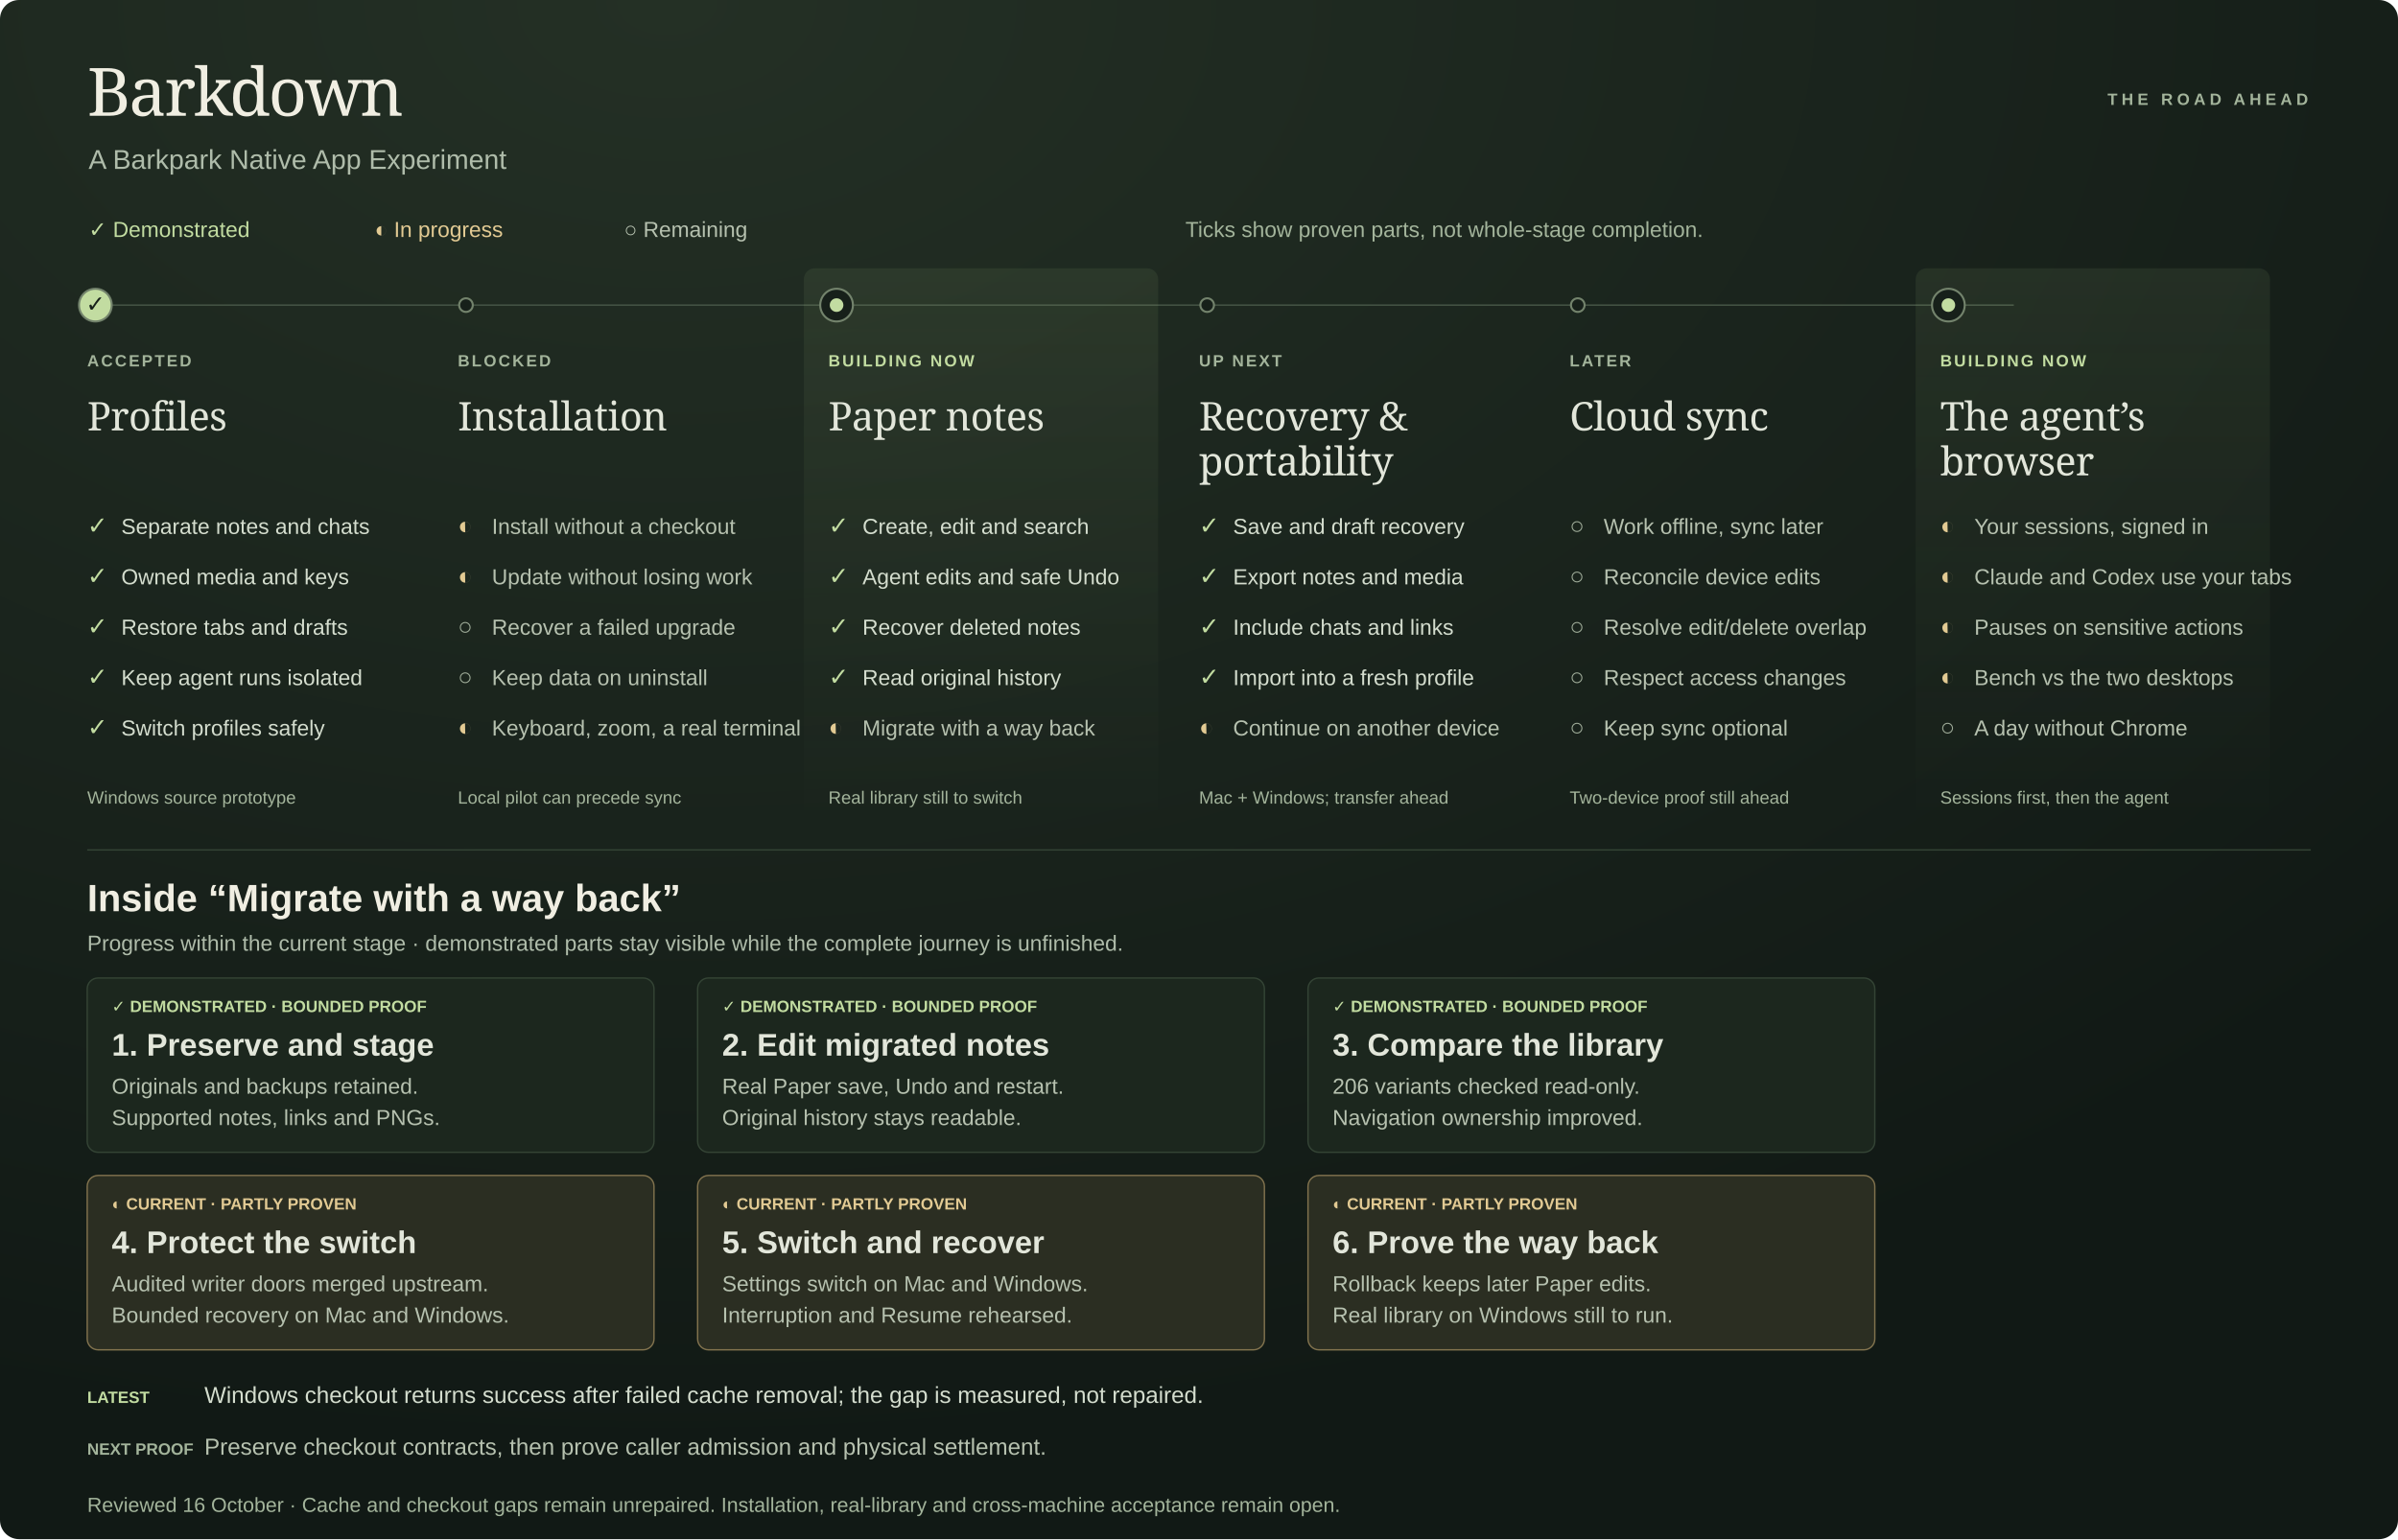
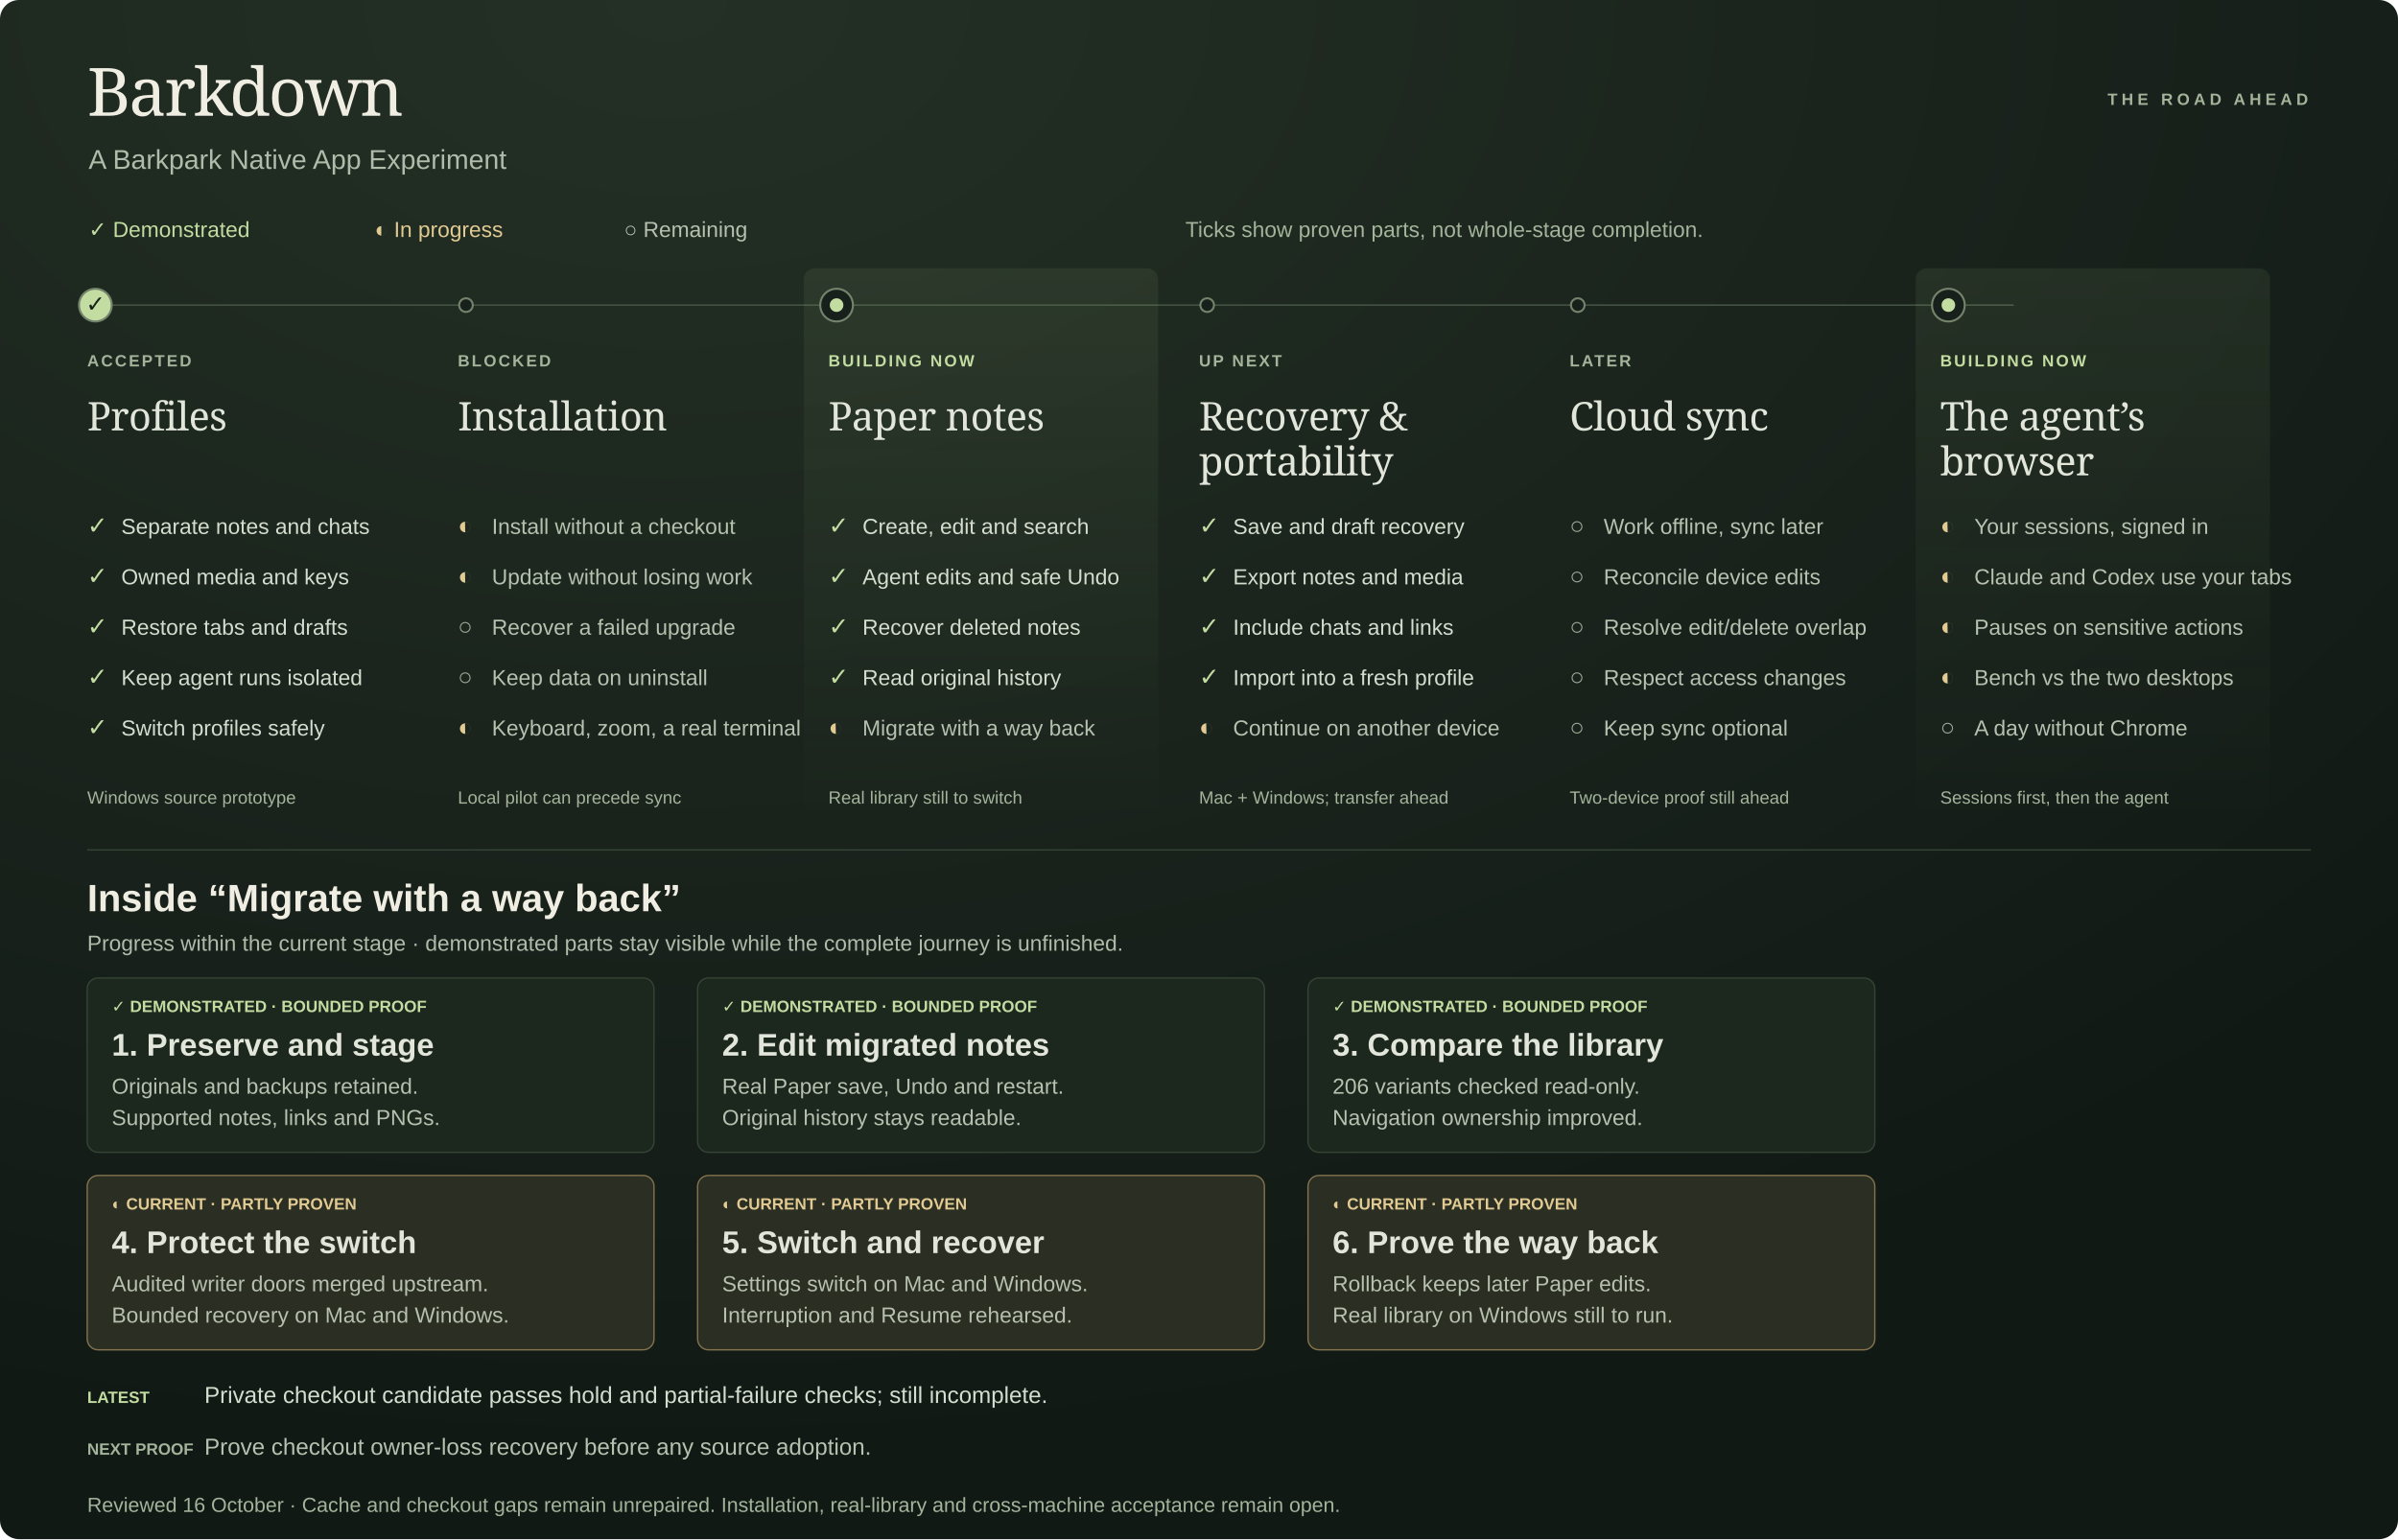
<svg xmlns="http://www.w3.org/2000/svg" width="1760" height="1130" viewBox="0 0 1760 1130" role="img" aria-labelledby="title desc">
  <defs>
    <radialGradient id="background" cx="28%" cy="0%" r="95%">
      <stop stop-color="#243025" />
      <stop offset="1" stop-color="#111915" />
    </radialGradient>
    <linearGradient id="focus" x2="0" y2="1">
      <stop stop-color="#a9c787" stop-opacity=".09" />
      <stop offset="1" stop-color="#a9c787" stop-opacity="0" />
    </linearGradient>
  </defs>
  <g font-family="Segoe UI, Arial, sans-serif">
    <rect width="1760" height="1130" rx="14" fill="url(#background)" />
    <text x="64" y="85" font-family="Georgia, serif" font-size="49" letter-spacing="-1.5" fill="#f0eee2">Barkdown</text>
    <text x="65" y="124" font-size="20" fill="#afbcaa" font-weight="400">A Barkpark Native App Experiment</text>
    <text x="1694" y="77" text-anchor="end" font-size="12" font-weight="600" letter-spacing="3" fill="#a3b49b">THE ROAD AHEAD</text>
    <text x="65" y="174" font-size="16" fill="#c2dca1" font-weight="400">✓  Demonstrated</text>
    <text x="275" y="174" font-size="16" fill="#e2ca93" font-weight="400">◐  In progress</text>
    <text x="458" y="174" font-size="16" fill="#b6c1af" font-weight="400">○  Remaining</text>
    <text x="870" y="174" font-size="16" fill="#a3b49b" font-weight="400">Ticks show proven parts, not whole-stage completion.</text>
    <path d="M70 224H1478" stroke="#475747" stroke-width="1" />
    <g data-phase="P1">
      <circle cx="70" cy="224" r="12" fill="#c2dca1" stroke="#73836c" stroke-width="1.5" />
      <text x="63" y="229" font-size="17" fill="#17201a" font-weight="600">✓</text>
      <text x="64" y="269" font-size="12" letter-spacing="1.5" font-weight="600" fill="#a3b49b">ACCEPTED</text>
      <text x="64" y="316" dy="0" font-family="Georgia, serif" font-size="29" letter-spacing="-.4" fill="#e2e6da">Profiles</text>
      <text x="64" y="392" font-size="18" fill="#c2dca1" font-weight="600">✓</text>
      <text x="89" y="392" font-size="16" fill="#d4ddce" font-weight="400">Separate notes and chats</text>
      <text x="64" y="429" font-size="18" fill="#c2dca1" font-weight="600">✓</text>
      <text x="89" y="429" font-size="16" fill="#d4ddce" font-weight="400">Owned media and keys</text>
      <text x="64" y="466" font-size="18" fill="#c2dca1" font-weight="600">✓</text>
      <text x="89" y="466" font-size="16" fill="#d4ddce" font-weight="400">Restore tabs and drafts</text>
      <text x="64" y="503" font-size="18" fill="#c2dca1" font-weight="600">✓</text>
      <text x="89" y="503" font-size="16" fill="#d4ddce" font-weight="400">Keep agent runs isolated</text>
      <text x="64" y="540" font-size="18" fill="#c2dca1" font-weight="600">✓</text>
      <text x="89" y="540" font-size="16" fill="#d4ddce" font-weight="400">Switch profiles safely</text>
      <text x="64" y="590" font-size="13" fill="#a3b49b" font-weight="400">Windows source prototype</text>
    </g>
    <g data-phase="P5">
      <circle cx="342" cy="224" r="5" fill="#17201a" stroke="#73836c" stroke-width="1.5" />
      <text x="336" y="269" font-size="12" letter-spacing="1.5" font-weight="600" fill="#a3b49b">BLOCKED</text>
      <text x="336" y="316" dy="0" font-family="Georgia, serif" font-size="29" letter-spacing="-.4" fill="#e2e6da">Installation</text>
      <text x="336" y="392" font-size="18" fill="#e2ca93" font-weight="600">◐</text>
      <text x="361" y="392" font-size="16" fill="#b6c1af" font-weight="400">Install without a checkout</text>
      <text x="336" y="429" font-size="18" fill="#e2ca93" font-weight="600">◐</text>
      <text x="361" y="429" font-size="16" fill="#b6c1af" font-weight="400">Update without losing work</text>
      <text x="336" y="466" font-size="18" fill="#9fac99" font-weight="600">○</text>
      <text x="361" y="466" font-size="16" fill="#b6c1af" font-weight="400">Recover a failed upgrade</text>
      <text x="336" y="503" font-size="18" fill="#9fac99" font-weight="600">○</text>
      <text x="361" y="503" font-size="16" fill="#b6c1af" font-weight="400">Keep data on uninstall</text>
      <text x="336" y="540" font-size="18" fill="#e2ca93" font-weight="600">◐</text>
      <text x="361" y="540" font-size="16" fill="#b6c1af" font-weight="400">Keyboard, zoom, a real terminal</text>
      <text x="336" y="590" font-size="13" fill="#a3b49b" font-weight="400">Local pilot can precede sync</text>
    </g>
    <g data-phase="P2">
      <rect x="590" y="197" width="260" height="410" rx="8" fill="url(#focus)" />
      <circle cx="614" cy="224" r="12" fill="#17201a" stroke="#73836c" stroke-width="1.5" />
      <circle cx="614" cy="224" r="5" fill="#c2dca1" />
      <text x="608" y="269" font-size="12" letter-spacing="1.5" font-weight="600" fill="#c2dca1">BUILDING NOW</text>
      <text x="608" y="316" dy="0" font-family="Georgia, serif" font-size="29" letter-spacing="-.4" fill="#e2e6da">Paper notes</text>
      <text x="608" y="392" font-size="18" fill="#c2dca1" font-weight="600">✓</text>
      <text x="633" y="392" font-size="16" fill="#d4ddce" font-weight="400">Create, edit and search</text>
      <text x="608" y="429" font-size="18" fill="#c2dca1" font-weight="600">✓</text>
      <text x="633" y="429" font-size="16" fill="#d4ddce" font-weight="400">Agent edits and safe Undo</text>
      <text x="608" y="466" font-size="18" fill="#c2dca1" font-weight="600">✓</text>
      <text x="633" y="466" font-size="16" fill="#d4ddce" font-weight="400">Recover deleted notes</text>
      <text x="608" y="503" font-size="18" fill="#c2dca1" font-weight="600">✓</text>
      <text x="633" y="503" font-size="16" fill="#d4ddce" font-weight="400">Read original history</text>
      <text x="608" y="540" font-size="18" fill="#e2ca93" font-weight="600">◐</text>
      <text x="633" y="540" font-size="16" fill="#b6c1af" font-weight="400">Migrate with a way back</text>
      <text x="608" y="590" font-size="13" fill="#a3b49b" font-weight="400">Real library still to switch</text>
    </g>
    <g data-phase="P3">
      <circle cx="886" cy="224" r="5" fill="#17201a" stroke="#73836c" stroke-width="1.5" />
      <text x="880" y="269" font-size="12" letter-spacing="1.5" font-weight="600" fill="#a3b49b">UP NEXT</text>
      <text x="880" y="316" dy="0" font-family="Georgia, serif" font-size="29" letter-spacing="-.4" fill="#e2e6da">Recovery &amp;</text>
      <text x="880" y="316" dy="33" font-family="Georgia, serif" font-size="29" letter-spacing="-.4" fill="#e2e6da">portability</text>
      <text x="880" y="392" font-size="18" fill="#c2dca1" font-weight="600">✓</text>
      <text x="905" y="392" font-size="16" fill="#d4ddce" font-weight="400">Save and draft recovery</text>
      <text x="880" y="429" font-size="18" fill="#c2dca1" font-weight="600">✓</text>
      <text x="905" y="429" font-size="16" fill="#d4ddce" font-weight="400">Export notes and media</text>
      <text x="880" y="466" font-size="18" fill="#c2dca1" font-weight="600">✓</text>
      <text x="905" y="466" font-size="16" fill="#d4ddce" font-weight="400">Include chats and links</text>
      <text x="880" y="503" font-size="18" fill="#c2dca1" font-weight="600">✓</text>
      <text x="905" y="503" font-size="16" fill="#d4ddce" font-weight="400">Import into a fresh profile</text>
      <text x="880" y="540" font-size="18" fill="#e2ca93" font-weight="600">◐</text>
      <text x="905" y="540" font-size="16" fill="#b6c1af" font-weight="400">Continue on another device</text>
      <text x="880" y="590" font-size="13" fill="#a3b49b" font-weight="400">Mac + Windows; transfer ahead</text>
    </g>
    <g data-phase="P4">
      <circle cx="1158" cy="224" r="5" fill="#17201a" stroke="#73836c" stroke-width="1.5" />
      <text x="1152" y="269" font-size="12" letter-spacing="1.5" font-weight="600" fill="#a3b49b">LATER</text>
      <text x="1152" y="316" dy="0" font-family="Georgia, serif" font-size="29" letter-spacing="-.4" fill="#e2e6da">Cloud sync</text>
      <text x="1152" y="392" font-size="18" fill="#9fac99" font-weight="600">○</text>
      <text x="1177" y="392" font-size="16" fill="#b6c1af" font-weight="400">Work offline, sync later</text>
      <text x="1152" y="429" font-size="18" fill="#9fac99" font-weight="600">○</text>
      <text x="1177" y="429" font-size="16" fill="#b6c1af" font-weight="400">Reconcile device edits</text>
      <text x="1152" y="466" font-size="18" fill="#9fac99" font-weight="600">○</text>
      <text x="1177" y="466" font-size="16" fill="#b6c1af" font-weight="400">Resolve edit/delete overlap</text>
      <text x="1152" y="503" font-size="18" fill="#9fac99" font-weight="600">○</text>
      <text x="1177" y="503" font-size="16" fill="#b6c1af" font-weight="400">Respect access changes</text>
      <text x="1152" y="540" font-size="18" fill="#9fac99" font-weight="600">○</text>
      <text x="1177" y="540" font-size="16" fill="#b6c1af" font-weight="400">Keep sync optional</text>
      <text x="1152" y="590" font-size="13" fill="#a3b49b" font-weight="400">Two-device proof still ahead</text>
    </g>
    <g data-phase="P6">
      <rect x="1406" y="197" width="260" height="410" rx="8" fill="url(#focus)" />
      <circle cx="1430" cy="224" r="12" fill="#17201a" stroke="#73836c" stroke-width="1.5" />
      <circle cx="1430" cy="224" r="5" fill="#c2dca1" />
      <text x="1424" y="269" font-size="12" letter-spacing="1.5" font-weight="600" fill="#c2dca1">BUILDING NOW</text>
      <text x="1424" y="316" dy="0" font-family="Georgia, serif" font-size="29" letter-spacing="-.4" fill="#e2e6da">The agent’s</text>
      <text x="1424" y="316" dy="33" font-family="Georgia, serif" font-size="29" letter-spacing="-.4" fill="#e2e6da">browser</text>
      <text x="1424" y="392" font-size="18" fill="#e2ca93" font-weight="600">◐</text>
      <text x="1449" y="392" font-size="16" fill="#b6c1af" font-weight="400">Your sessions, signed in</text>
      <text x="1424" y="429" font-size="18" fill="#e2ca93" font-weight="600">◐</text>
      <text x="1449" y="429" font-size="16" fill="#b6c1af" font-weight="400">Claude and Codex use your tabs</text>
      <text x="1424" y="466" font-size="18" fill="#e2ca93" font-weight="600">◐</text>
      <text x="1449" y="466" font-size="16" fill="#b6c1af" font-weight="400">Pauses on sensitive actions</text>
      <text x="1424" y="503" font-size="18" fill="#e2ca93" font-weight="600">◐</text>
      <text x="1449" y="503" font-size="16" fill="#b6c1af" font-weight="400">Bench vs the two desktops</text>
      <text x="1424" y="540" font-size="18" fill="#9fac99" font-weight="600">○</text>
      <text x="1449" y="540" font-size="16" fill="#b6c1af" font-weight="400">A day without Chrome</text>
      <text x="1424" y="590" font-size="13" fill="#a3b49b" font-weight="400">Sessions first, then the agent</text>
    </g>
    <path d="M64 624H1696" stroke="#344435" />
    <text x="64" y="669" font-size="28" fill="#f0eee2" font-weight="600">Inside “Migrate with a way back”</text>
    <text x="64" y="698" font-size="16" fill="#afbcaa" font-weight="400">Progress within the current stage · demonstrated parts stay visible while the complete journey is unfinished.</text>
    <g data-migration-step="1">
      <rect x="64" y="718" width="416" height="128" rx="8" fill="#1c271e" stroke="#344435" />
      <text x="82" y="743" font-size="12" fill="#c2dca1" font-weight="600">✓  DEMONSTRATED · BOUNDED PROOF</text>
      <text x="82" y="775" font-size="23" fill="#e2e6da" font-weight="600">1. Preserve and stage</text>
      <text x="82" y="803" font-size="16" fill="#b6c1af" font-weight="400">Originals and backups retained.</text>
      <text x="82" y="826" font-size="16" fill="#b6c1af" font-weight="400">Supported notes, links and PNGs.</text>
    </g>
    <g data-migration-step="2">
      <rect x="512" y="718" width="416" height="128" rx="8" fill="#1c271e" stroke="#344435" />
      <text x="530" y="743" font-size="12" fill="#c2dca1" font-weight="600">✓  DEMONSTRATED · BOUNDED PROOF</text>
      <text x="530" y="775" font-size="23" fill="#e2e6da" font-weight="600">2. Edit migrated notes</text>
      <text x="530" y="803" font-size="16" fill="#b6c1af" font-weight="400">Real Paper save, Undo and restart.</text>
      <text x="530" y="826" font-size="16" fill="#b6c1af" font-weight="400">Original history stays readable.</text>
    </g>
    <g data-migration-step="3">
      <rect x="960" y="718" width="416" height="128" rx="8" fill="#1c271e" stroke="#344435" />
      <text x="978" y="743" font-size="12" fill="#c2dca1" font-weight="600">✓  DEMONSTRATED · BOUNDED PROOF</text>
      <text x="978" y="775" font-size="23" fill="#e2e6da" font-weight="600">3. Compare the library</text>
      <text x="978" y="803" font-size="16" fill="#b6c1af" font-weight="400">206 variants checked read-only.</text>
      <text x="978" y="826" font-size="16" fill="#b6c1af" font-weight="400">Navigation ownership improved.</text>
    </g>
    <g data-migration-step="4">
      <rect x="64" y="863" width="416" height="128" rx="8" fill="#2b2e22" stroke="#82734e" />
      <text x="82" y="888" font-size="12" fill="#e2ca93" font-weight="600">◐  CURRENT · PARTLY PROVEN</text>
      <text x="82" y="920" font-size="23" fill="#e2e6da" font-weight="600">4. Protect the switch</text>
      <text x="82" y="948" font-size="16" fill="#b6c1af" font-weight="400">Audited writer doors merged upstream.</text>
      <text x="82" y="971" font-size="16" fill="#b6c1af" font-weight="400">Bounded recovery on Mac and Windows.</text>
    </g>
    <g data-migration-step="5">
      <rect x="512" y="863" width="416" height="128" rx="8" fill="#2b2e22" stroke="#82734e" />
      <text x="530" y="888" font-size="12" fill="#e2ca93" font-weight="600">◐  CURRENT · PARTLY PROVEN</text>
      <text x="530" y="920" font-size="23" fill="#e2e6da" font-weight="600">5. Switch and recover</text>
      <text x="530" y="948" font-size="16" fill="#b6c1af" font-weight="400">Settings switch on Mac and Windows.</text>
      <text x="530" y="971" font-size="16" fill="#b6c1af" font-weight="400">Interruption and Resume rehearsed.</text>
    </g>
    <g data-migration-step="6">
      <rect x="960" y="863" width="416" height="128" rx="8" fill="#2b2e22" stroke="#82734e" />
      <text x="978" y="888" font-size="12" fill="#e2ca93" font-weight="600">◐  CURRENT · PARTLY PROVEN</text>
      <text x="978" y="920" font-size="23" fill="#e2e6da" font-weight="600">6. Prove the way back</text>
      <text x="978" y="948" font-size="16" fill="#b6c1af" font-weight="400">Rollback keeps later Paper edits.</text>
      <text x="978" y="971" font-size="16" fill="#b6c1af" font-weight="400">Real library on Windows still to run.</text>
    </g>
    <text x="64" y="1030" font-size="12" fill="#c2dca1" font-weight="600">LATEST</text>
-     <text x="150" y="1030" font-size="17" fill="#d4ddce" font-weight="400">Windows checkout returns success after failed cache removal; the gap is measured, not repaired.</text>
+     <text x="150" y="1030" font-size="17" fill="#d4ddce" font-weight="400">Private checkout candidate passes hold and partial-failure checks; still incomplete.</text>
    <text x="64" y="1068" font-size="12" fill="#a3b49b" font-weight="600">NEXT PROOF</text>
-     <text x="150" y="1068" font-size="17" fill="#b6c1af" font-weight="400">Preserve checkout contracts, then prove caller admission and physical settlement.</text>
+     <text x="150" y="1068" font-size="17" fill="#b6c1af" font-weight="400">Prove checkout owner-loss recovery before any source adoption.</text>
    <text x="64" y="1110" font-size="15" fill="#a3b49b" font-weight="400">Reviewed 16 October · Cache and checkout gaps remain unrepaired. Installation, real-library and cross-machine acceptance remain open.</text>
  </g>
</svg>
